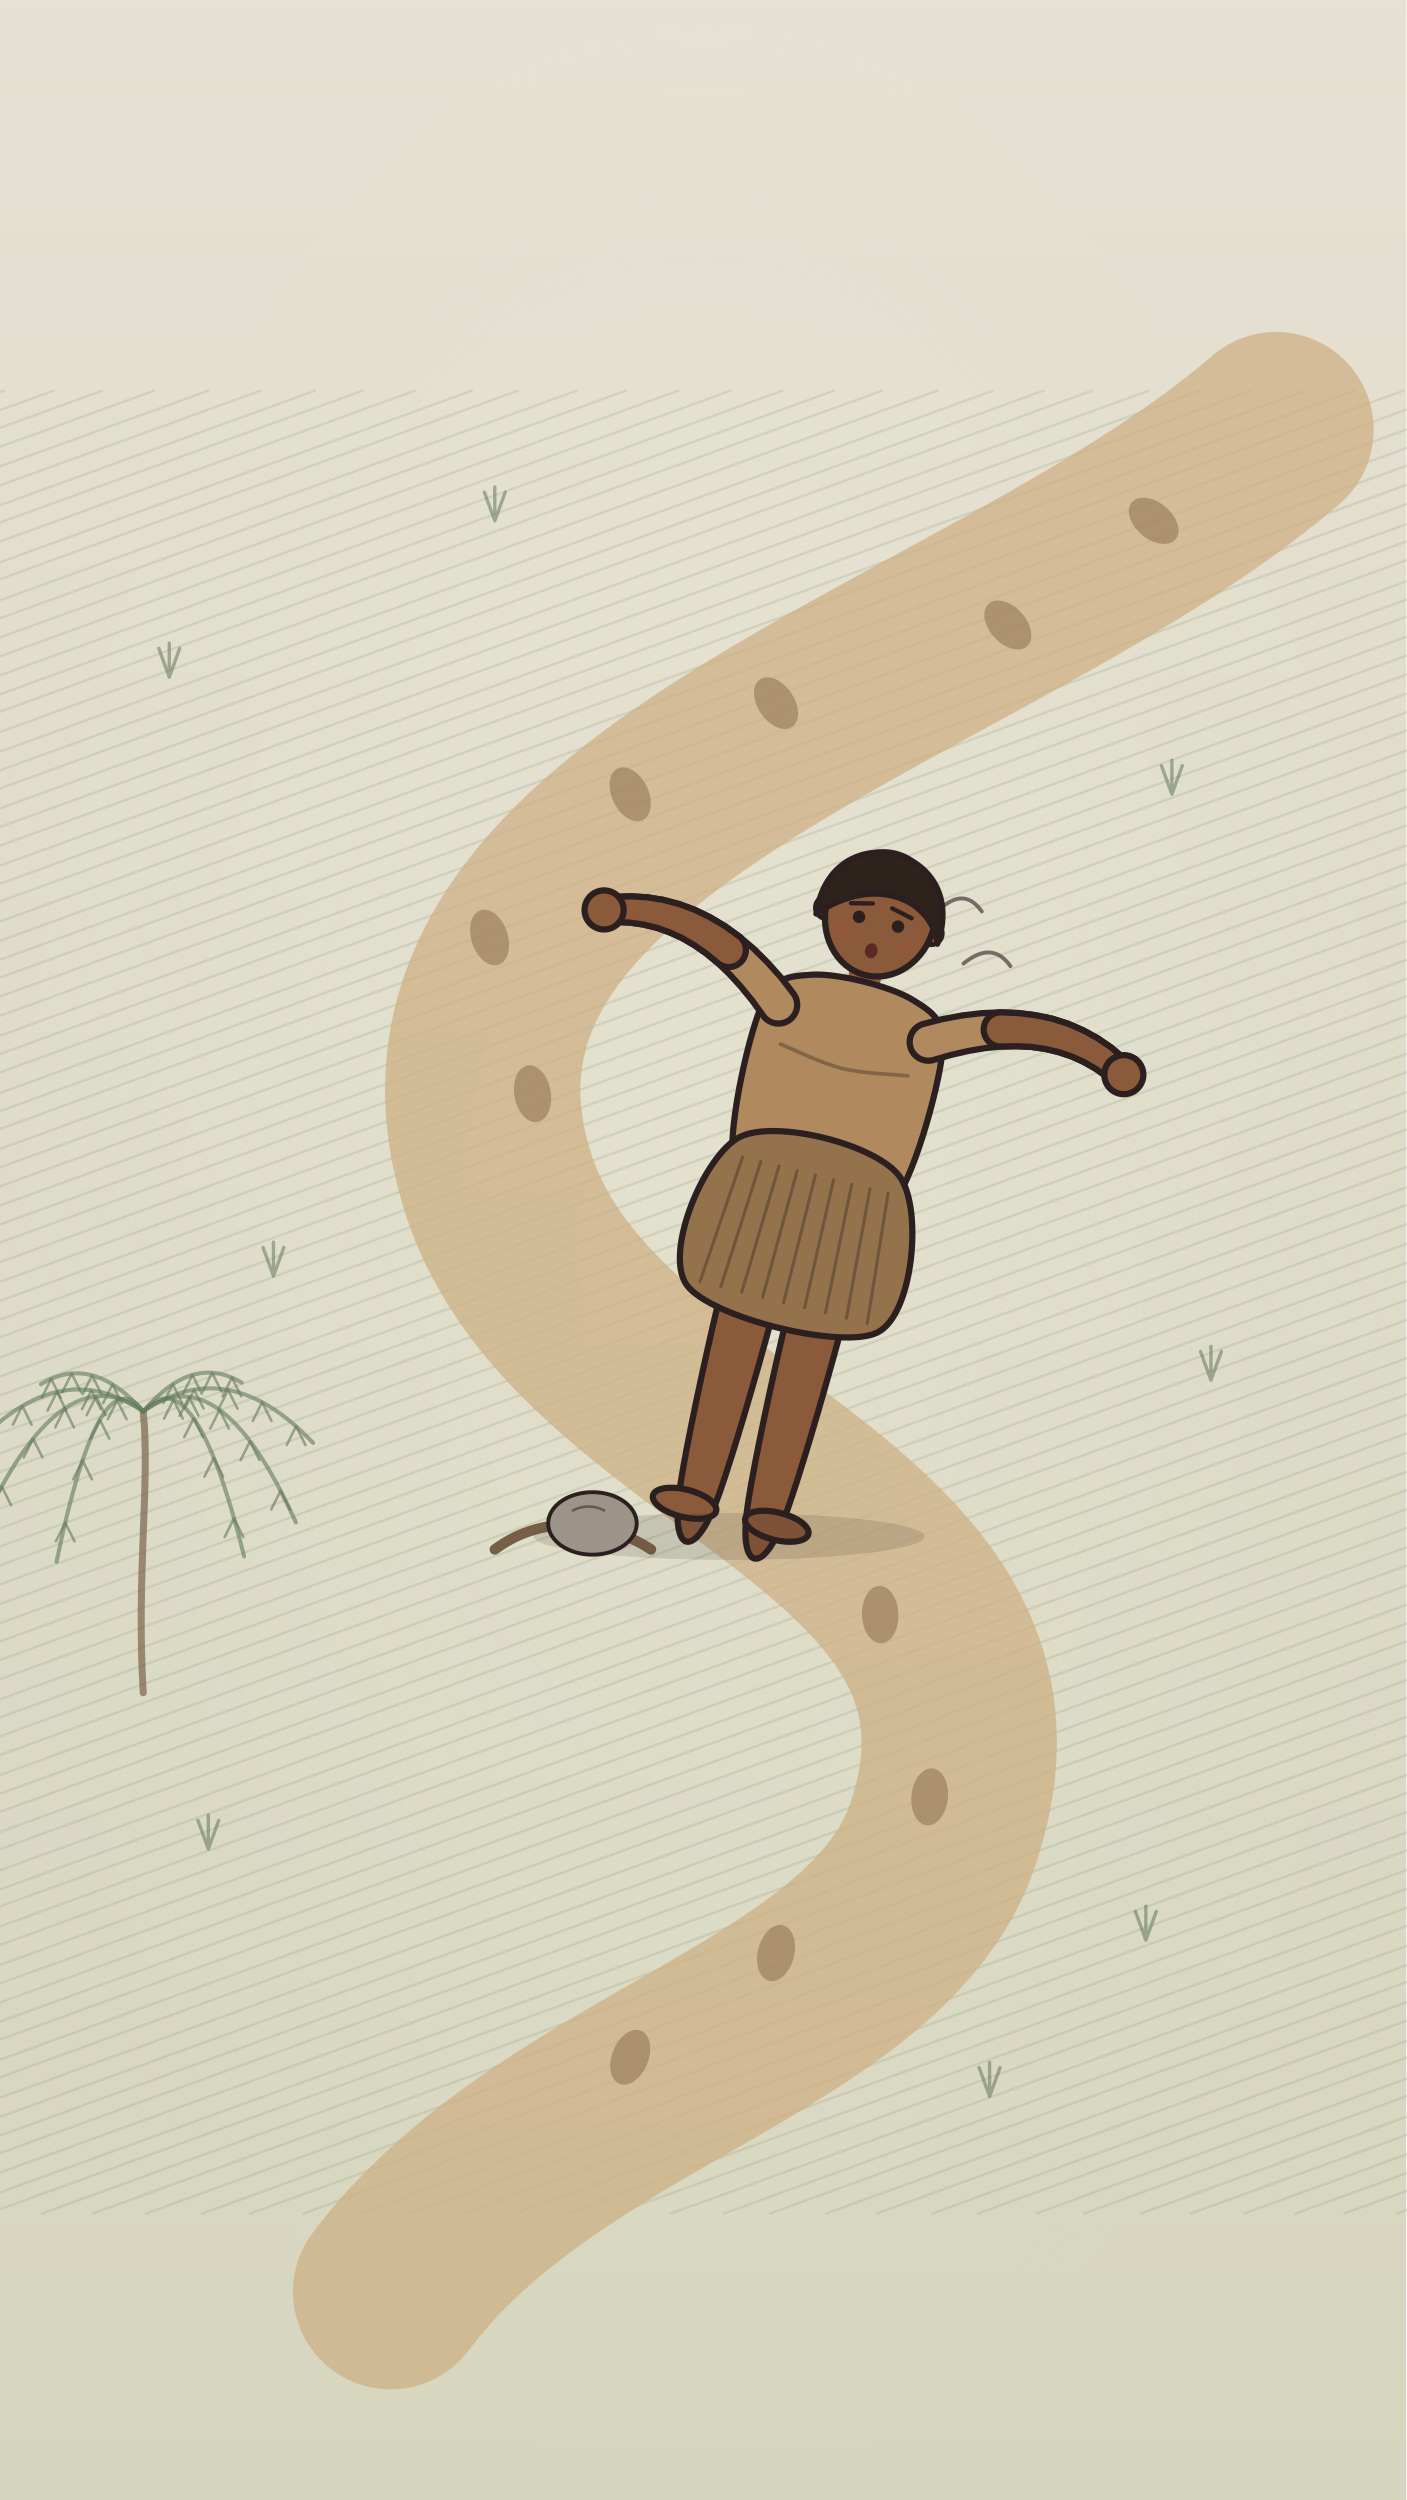
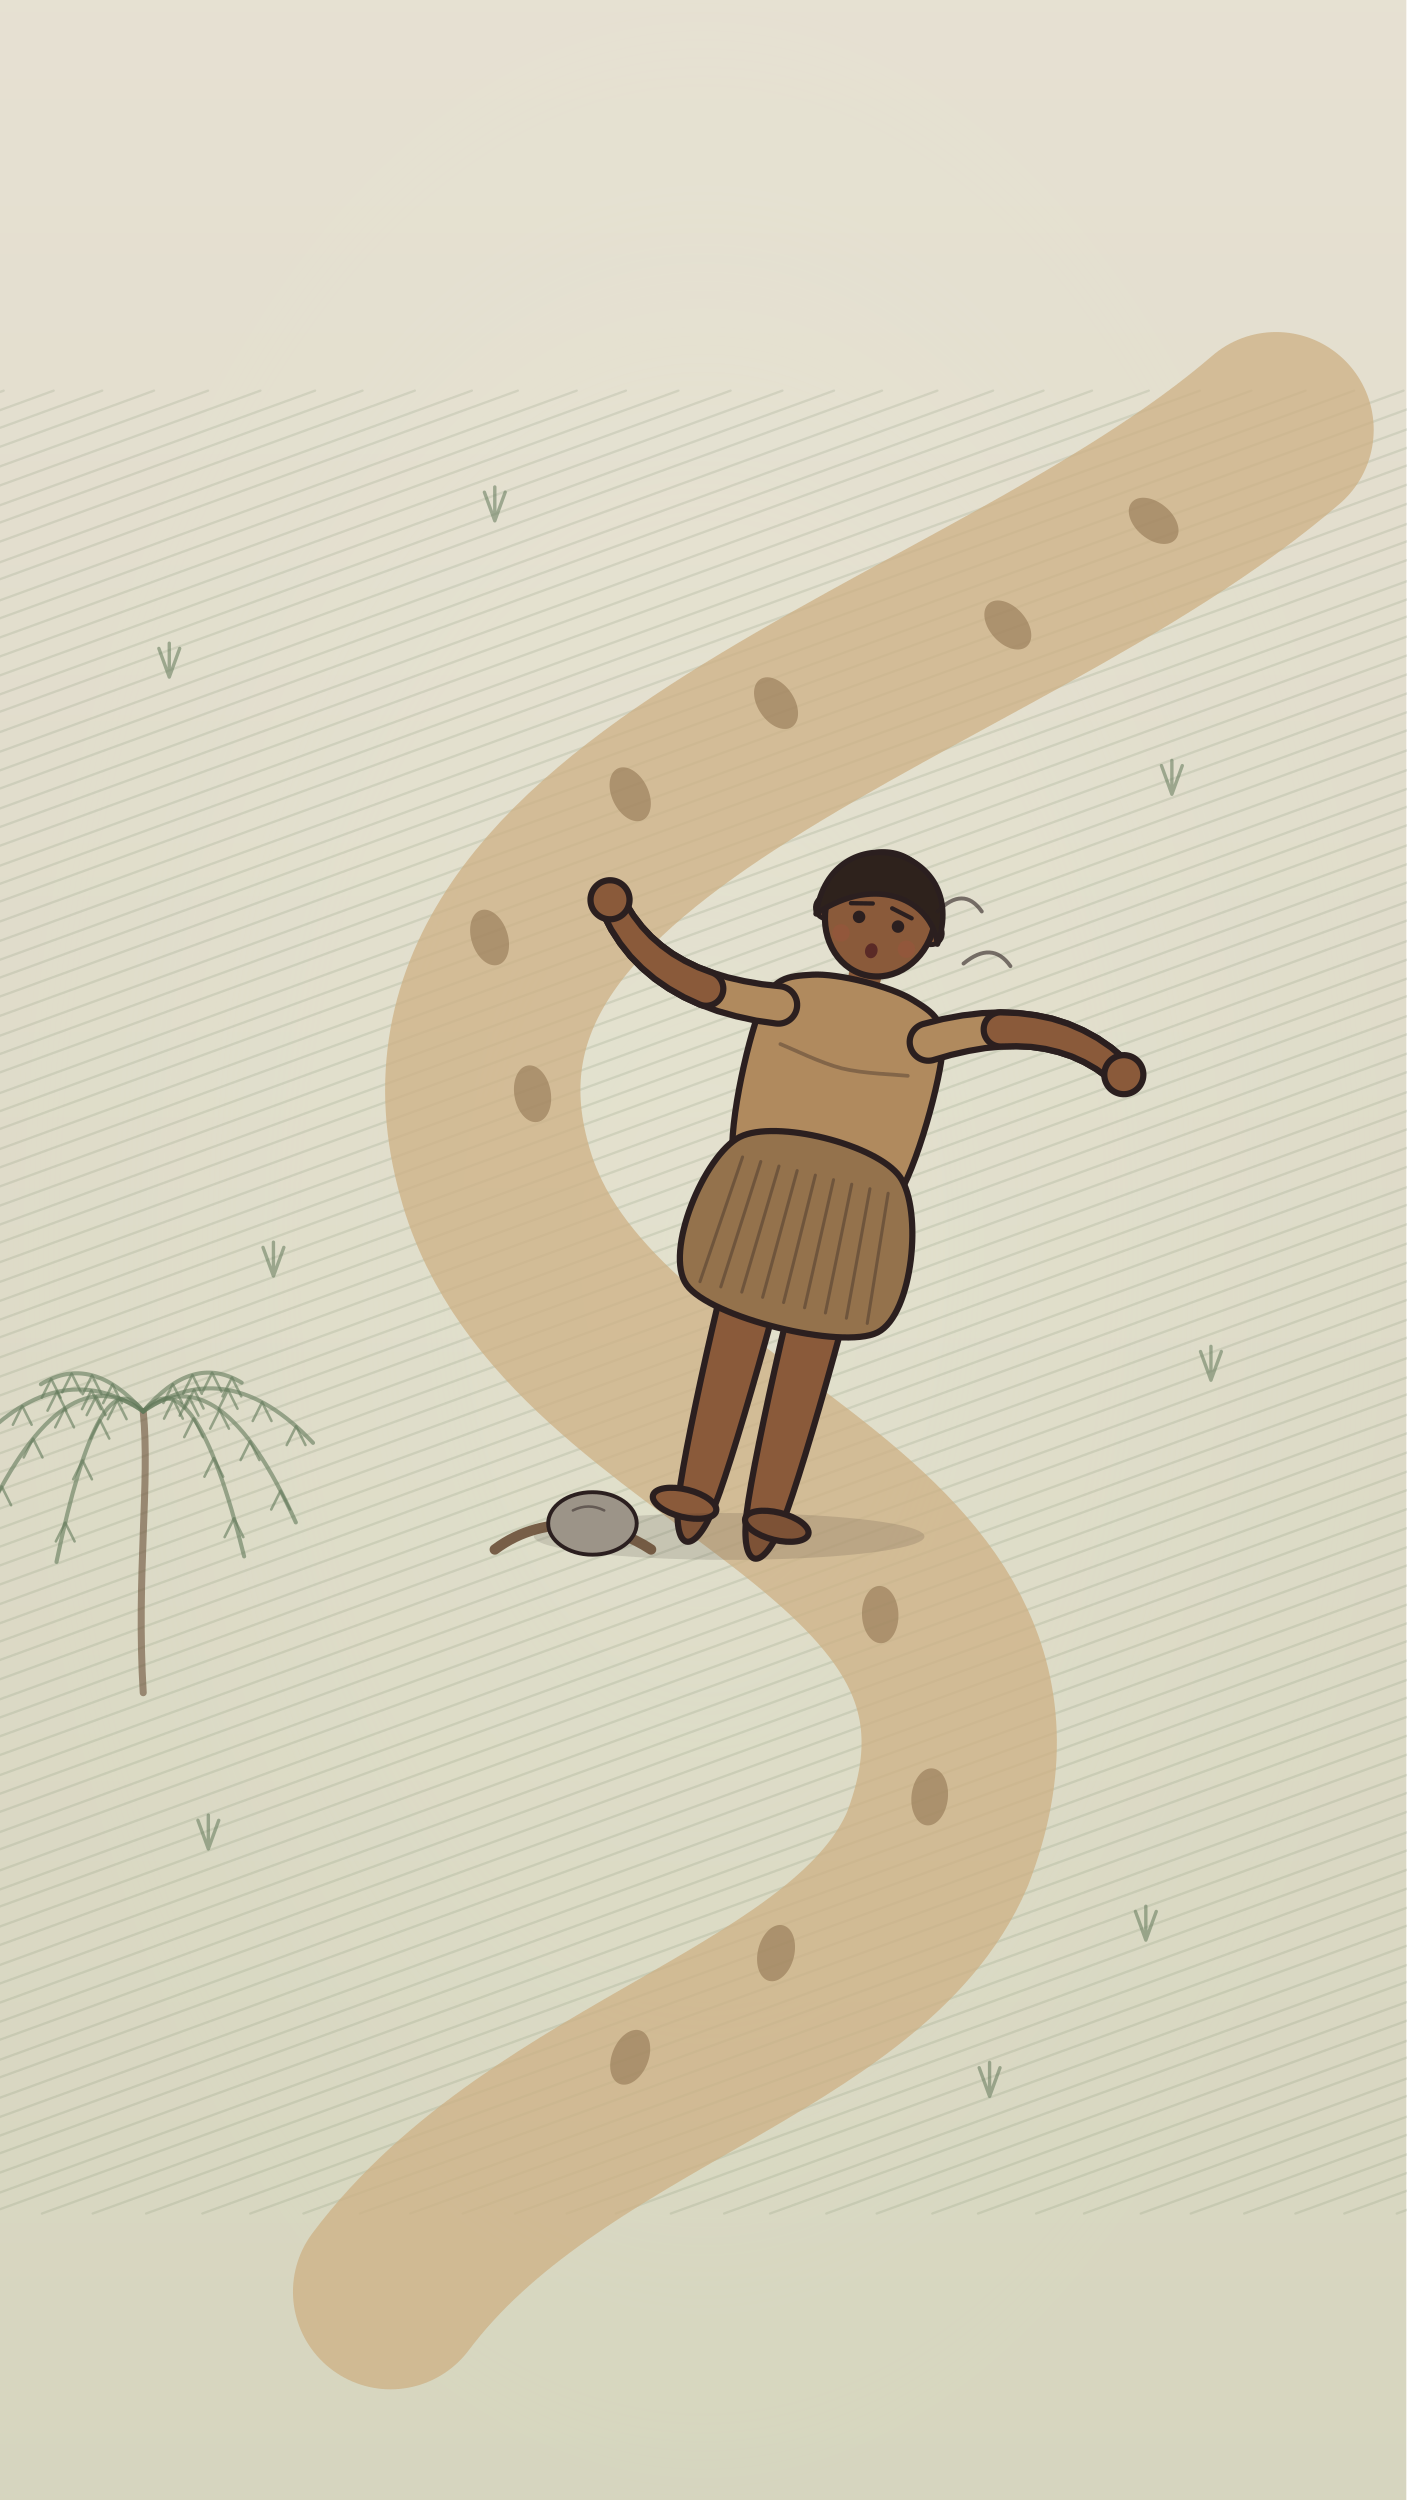
<svg xmlns="http://www.w3.org/2000/svg" viewBox="0 0 1080 1920" width="1080" height="1920">
  <defs>
    <radialGradient id="U004g1" cx="0.5" cy="0.5" r="0.5" fx="0.5" fy="0.5">
      <stop offset="0" stop-color="#fff8f0" stop-opacity="0.55" />
      <stop offset="1" stop-color="#fff8f0" stop-opacity="0" />
    </radialGradient>
    <linearGradient id="U004g2" x1="0" y1="0" x2="0" y2="1">
      <stop offset="0" stop-color="#e3e2cf" stop-opacity="0.6" />
      <stop offset="1" stop-color="#c8cfae" stop-opacity="0.6" />
    </linearGradient>
  </defs>
  <rect width="1080" height="1920" fill="#eadfd6" />
  <rect width="1080" height="1920" fill="url(#U004g1)" />
  <rect width="1080" height="1920" fill="url(#U004g2)" />
  <g>
    <path d="M-3848.1,1700.0 L2.8,300.0 M-3808.7,1700.0 L41.2,300.0 M-3769.0,1700.0 L78.5,300.0 M-3723.5,1700.0 L118.3,300.0 M-3685.6,1700.0 L159.8,300.0 M-3646.7,1700.0 L200.0,300.0 M-3608.3,1700.0 L242.0,300.0 M-3568.9,1700.0 L278.4,300.0 M-3529.3,1700.0 L318.6,300.0 M-3487.0,1700.0 L362.4,300.0 M-3447.2,1700.0 L397.7,300.0 M-3407.9,1700.0 L442.9,300.0 M-3369.1,1700.0 L480.7,300.0 M-3327.2,1700.0 L521.0,300.0 M-3287.4,1700.0 L561.1,300.0 M-3246.5,1700.0 L600.9,300.0 M-3204.1,1700.0 L640.5,300.0 M-3168.6,1700.0 L677.4,300.0 M-3123.8,1700.0 L719.9,300.0 M-3088.3,1700.0 L762.7,300.0 M-3046.0,1700.0 L801.4,300.0 M-3004.2,1700.0 L838.7,300.0 M-2967.3,1700.0 L882.3,300.0 M-2928.7,1700.0 L921.6,300.0 M-2888.9,1700.0 L961.1,300.0 M-2845.3,1700.0 L1002.7,300.0 M-2804.4,1700.0 L1040.0,300.0 M-2768.3,1700.0 L1077.9,300.0 M-2726.3,1700.0 L1120.1,300.0 M-2689.0,1700.0 L1162.4,300.0 M-2646.4,1700.0 L1201.2,300.0 M-2608.1,1700.0 L1238.5,300.0 M-2569.4,1700.0 L1279.1,300.0 M-2527.9,1700.0 L1319.5,300.0 M-2487.2,1700.0 L1362.0,300.0 M-2444.1,1700.0 L1398.1,300.0 M-2407.1,1700.0 L1438.0,300.0 M-2365.5,1700.0 L1482.8,300.0 M-2328.3,1700.0 L1521.6,300.0 M-2287.7,1700.0 L1557.1,300.0 M-2244.9,1700.0 L1599.1,300.0 M-2208.4,1700.0 L1639.6,300.0 M-2168.1,1700.0 L1679.5,300.0 M-2126.8,1700.0 L1719.5,300.0 M-2085.9,1700.0 L1758.7,300.0 M-2048.9,1700.0 L1797.5,300.0 M-2008.8,1700.0 L1840.1,300.0 M-1967.3,1700.0 L1881.8,300.0 M-1926.4,1700.0 L1921.2,300.0 M-1883.6,1700.0 L1957.4,300.0 M-1849.4,1700.0 L1997.8,300.0 M-1807.2,1700.0 L2040.4,300.0 M-1765.0,1700.0 L2079.1,300.0 M-1723.7,1700.0 L2117.0,300.0 M-1684.5,1700.0 L2158.3,300.0 M-1644.2,1700.0 L2197.2,300.0 M-1603.7,1700.0 L2241.6,300.0 M-1563.5,1700.0 L2280.5,300.0 M-1528.4,1700.0 L2322.8,300.0 M-1486.8,1700.0 L2357.5,300.0 M-1445.8,1700.0 L2400.0,300.0 M-1406.6,1700.0 L2437.9,300.0 M-1368.7,1700.0 L2480.5,300.0 M-1326.8,1700.0 L2517.8,300.0 M-1286.8,1700.0 L2561.4,300.0 M-1245.2,1700.0 L2599.8,300.0 M-1207.1,1700.0 L2639.2,300.0 M-1168.1,1700.0 L2678.2,300.0 M-1126.8,1700.0 L2717.6,300.0 M-1085.1,1700.0 L2761.2,300.0 M-1045.8,1700.0 L2797.1,300.0 M-1007.3,1700.0 L2839.6,300.0 M-968.9,1700.0 L2882.8,300.0 M-924.9,1700.0 L2920.0,300.0 M-885.2,1700.0 L2958.2,300.0 M-848.1,1700.0 L3000.2,300.0 M-805.0,1700.0 L3040.9,300.0 M-769.4,1700.0 L3080.7,300.0 M-724.0,1700.0 L3121.5,300.0 M-683.9,1700.0 L3162.9,300.0 M-648.1,1700.0 L3198.8,300.0 M-606.2,1700.0 L3242.9,300.0 M-567.3,1700.0 L3282.6,300.0 M-524.4,1700.0 L3320.1,300.0 M-485.7,1700.0 L3362.7,300.0 M-444.8,1700.0 L3398.8,300.0 M-404.4,1700.0 L3438.2,300.0 M-367.2,1700.0 L3482.8,300.0 M-324.4,1700.0 L3518.9,300.0 M-287.7,1700.0 L3560.7,300.0 M-244.4,1700.0 L3601.1,300.0 M-203.9,1700.0 L3641.4,300.0 M-164.5,1700.0 L3680.6,300.0 M-127.3,1700.0 L3719.6,300.0 M-86.5,1700.0 L3760.2,300.0 M-44.4,1700.0 L3798.6,300.0 M-9.1,1700.0 L3841.4,300.0 M32.2,1700.0 L3879.5,300.0 M71.2,1700.0 L3922.0,300.0 M112.2,1700.0 L3958.7,300.0 M155.4,1700.0 L4000.0,300.0 M192.2,1700.0 L4042.3,300.0 M233.0,1700.0 L4079.2,300.0 M276.3,1700.0 L4121.7,300.0 M315.0,1700.0 L4158.5,300.0 M355.4,1700.0 L4200.6,300.0 M395.5,1700.0 L4239.2,300.0 M435.2,1700.0 L4281.8,300.0 M472.9,1700.0 L4320.9,300.0 M515.2,1700.0 L4363.0,300.0 M556.1,1700.0 L4401.7,300.0 M591.4,1700.0 L4440.7,300.0 M634.6,1700.0 L4477.5,300.0 M673.3,1700.0 L4522.2,300.0 M716.0,1700.0 L4562.6,300.0 M751.1,1700.0 L4600.6,300.0 M795.7,1700.0 L4640.9,300.0 M832.5,1700.0 L4677.2,300.0 M876.1,1700.0 L4722.2,300.0 M914.5,1700.0 L4759.2,300.0 M955.5,1700.0 L4801.9,300.0 M994.9,1700.0 L4840.6,300.0 M1032.4,1700.0 L4878.8,300.0 M1072.7,1700.0 L4919.0,300.0" fill="none" stroke="#62795a" stroke-width="1.8" stroke-linecap="round" stroke-linejoin="round" opacity="0.15" />
  </g>
  <path d="M130,520 l-8,-22 M130,520 l0,-26 M130,520 l8,-22 M900,610 l-8,-22 M900,610 l0,-26 M900,610 l8,-22 M210,980 l-8,-22 M210,980 l0,-26 M210,980 l8,-22 M930,1060 l-8,-22 M930,1060 l0,-26 M930,1060 l8,-22 M160,1420 l-8,-22 M160,1420 l0,-26 M160,1420 l8,-22 M880,1490 l-8,-22 M880,1490 l0,-26 M880,1490 l8,-22 M380,400 l-8,-22 M380,400 l0,-26 M380,400 l8,-22 M760,1610 l-8,-22 M760,1610 l0,-26 M760,1610 l8,-22" fill="none" stroke="#62795a" stroke-width="2.6" stroke-linecap="round" stroke-linejoin="round" opacity="0.55" />
  <path d="M980,330 C760,520 300,620 380,900 C440,1120 820,1160 720,1420 C660,1560 420,1600 300,1760" fill="none" stroke="#cdb084" stroke-width="150" stroke-linecap="round" stroke-linejoin="round" opacity="0.75" />
  <path d="M980,330 C760,520 300,620 380,900 C440,1120 820,1160 720,1420 C660,1560 420,1600 300,1760" fill="none" stroke="#b8986a" stroke-width="150" stroke-linecap="round" stroke-linejoin="round" opacity="0.0" />
  <g id="mv-ticks-steps" data-step="0.12">
    <ellipse cx="886" cy="400" rx="14" ry="22" fill="#8c6f4c" opacity=".55" transform="rotate(-50 886 400)" />
    <ellipse cx="774" cy="480" rx="14" ry="22" fill="#8c6f4c" opacity=".55" transform="rotate(-42 774 480)" />
    <ellipse cx="596" cy="540" rx="14" ry="22" fill="#8c6f4c" opacity=".55" transform="rotate(-34 596 540)" />
    <ellipse cx="484" cy="610" rx="14" ry="22" fill="#8c6f4c" opacity=".55" transform="rotate(-26 484 610)" />
    <ellipse cx="376" cy="720" rx="14" ry="22" fill="#8c6f4c" opacity=".55" transform="rotate(-18 376 720)" />
    <ellipse cx="409" cy="840" rx="14" ry="22" fill="#8c6f4c" opacity=".55" transform="rotate(-10 409 840)" />
    <ellipse cx="676" cy="1240" rx="14" ry="22" fill="#8c6f4c" opacity=".55" transform="rotate(-2 676 1240)" />
    <ellipse cx="714" cy="1380" rx="14" ry="22" fill="#8c6f4c" opacity=".55" transform="rotate(6 714 1380)" />
    <ellipse cx="596" cy="1500" rx="14" ry="22" fill="#8c6f4c" opacity=".55" transform="rotate(14 596 1500)" />
    <ellipse cx="484" cy="1580" rx="14" ry="22" fill="#8c6f4c" opacity=".55" transform="rotate(22 484 1580)" />
  </g>
  <path d="M110.0,1300.0 C104.6,1210.0 115.4,1138.0 110.0,1084.0" fill="none" stroke="#6b5038" stroke-width="5.4" stroke-linecap="round" stroke-linejoin="round" opacity="0.6" />
  <path d="M110.0,1084.0 Q76.7,1039.0 43.4,1199.5" fill="none" stroke="#62795a" stroke-width="3.15" stroke-linecap="round" stroke-linejoin="round" opacity="0.6" />
  <path d="M90.0,1075.5 l-7.2,14.4 M90.0,1075.5 l7.2,14.4 M76.7,1090.4 l-7.2,14.4 M76.7,1090.4 l7.2,14.4 M63.4,1121.7 l-7.2,14.4 M63.4,1121.7 l7.2,14.4 M50.1,1169.4 l-7.2,14.4 M50.1,1169.4 l7.2,14.4" fill="none" stroke="#62795a" stroke-width="1.98" stroke-linecap="round" stroke-linejoin="round" opacity="0.6" />
  <path d="M110.0,1084.0 Q49.6,1039.0 -10.8,1165.2" fill="none" stroke="#62795a" stroke-width="3.15" stroke-linecap="round" stroke-linejoin="round" opacity="0.6" />
  <path d="M73.8,1072.4 l-7.2,14.4 M73.8,1072.4 l7.2,14.4 M49.6,1081.8 l-7.2,14.4 M49.6,1081.8 l7.2,14.4 M25.4,1104.9 l-7.2,14.4 M25.4,1104.9 l7.2,14.4 M1.3,1141.6 l-7.2,14.4 M1.3,1141.6 l7.2,14.4" fill="none" stroke="#62795a" stroke-width="1.98" stroke-linecap="round" stroke-linejoin="round" opacity="0.6" />
  <path d="M110.0,1084.0 Q43.7,1039.0 -22.7,1114.0" fill="none" stroke="#62795a" stroke-width="3.15" stroke-linecap="round" stroke-linejoin="round" opacity="0.6" />
  <path d="M70.2,1067.8 l-7.2,14.4 M70.2,1067.8 l7.2,14.4 M43.7,1069.0 l-7.2,14.4 M43.7,1069.0 l7.2,14.4 M17.1,1079.8 l-7.2,14.4 M17.1,1079.8 l7.2,14.4 M-9.4,1100.2 l-7.2,14.4 M-9.4,1100.2 l7.2,14.4" fill="none" stroke="#62795a" stroke-width="1.98" stroke-linecap="round" stroke-linejoin="round" opacity="0.6" />
  <path d="M110.0,1084.0 Q70.7,1039.0 31.4,1063.1" fill="none" stroke="#62795a" stroke-width="3.15" stroke-linecap="round" stroke-linejoin="round" opacity="0.6" />
  <path d="M86.4,1063.2 l-7.2,14.4 M86.4,1063.2 l7.2,14.4 M70.7,1056.3 l-7.2,14.4 M70.7,1056.3 l7.2,14.4 M55.0,1054.9 l-7.2,14.4 M55.0,1054.9 l7.2,14.4 M39.3,1059.0 l-7.2,14.4 M39.3,1059.0 l7.2,14.4" fill="none" stroke="#62795a" stroke-width="1.98" stroke-linecap="round" stroke-linejoin="round" opacity="0.6" />
  <path d="M110.0,1084.0 Q147.8,1039.0 185.6,1061.9" fill="none" stroke="#62795a" stroke-width="3.15" stroke-linecap="round" stroke-linejoin="round" opacity="0.6" />
  <path d="M132.7,1063.1 l-7.2,14.4 M132.7,1063.1 l7.2,14.4 M147.8,1056.0 l-7.2,14.4 M147.8,1056.0 l7.2,14.4 M162.9,1054.3 l-7.2,14.4 M162.9,1054.3 l7.2,14.4 M178.1,1058.0 l-7.2,14.4 M178.1,1058.0 l7.2,14.4" fill="none" stroke="#62795a" stroke-width="1.98" stroke-linecap="round" stroke-linejoin="round" opacity="0.6" />
  <path d="M110.0,1084.0 Q175.2,1039.0 240.4,1108.1" fill="none" stroke="#62795a" stroke-width="3.15" stroke-linecap="round" stroke-linejoin="round" opacity="0.6" />
  <path d="M149.1,1067.3 l-7.2,14.4 M149.1,1067.3 l7.2,14.4 M175.2,1067.5 l-7.2,14.4 M175.2,1067.5 l7.2,14.4 M201.3,1076.9 l-7.2,14.4 M201.3,1076.9 l7.2,14.4 M227.4,1095.4 l-7.2,14.4 M227.4,1095.4 l7.2,14.4" fill="none" stroke="#62795a" stroke-width="1.98" stroke-linecap="round" stroke-linejoin="round" opacity="0.6" />
  <path d="M110.0,1084.0 Q168.6,1039.0 227.2,1169.2" fill="none" stroke="#62795a" stroke-width="3.15" stroke-linecap="round" stroke-linejoin="round" opacity="0.6" />
  <path d="M145.2,1072.8 l-7.2,14.4 M145.2,1072.8 l7.2,14.4 M168.6,1082.8 l-7.2,14.4 M168.6,1082.8 l7.2,14.4 M192.0,1106.9 l-7.2,14.4 M192.0,1106.9 l7.2,14.4 M215.5,1144.9 l-7.2,14.4 M215.5,1144.9 l7.2,14.4" fill="none" stroke="#62795a" stroke-width="1.98" stroke-linecap="round" stroke-linejoin="round" opacity="0.6" />
  <path d="M110.0,1084.0 Q148.7,1039.0 187.5,1195.3" fill="none" stroke="#62795a" stroke-width="3.15" stroke-linecap="round" stroke-linejoin="round" opacity="0.6" />
  <path d="M133.2,1075.1 l-7.2,14.4 M133.2,1075.1 l7.2,14.4 M148.7,1089.3 l-7.2,14.4 M148.7,1089.3 l7.2,14.4 M164.2,1119.7 l-7.2,14.4 M164.2,1119.7 l7.2,14.4 M179.7,1166.1 l-7.2,14.4 M179.7,1166.1 l7.2,14.4" fill="none" stroke="#62795a" stroke-width="1.98" stroke-linecap="round" stroke-linejoin="round" opacity="0.6" />
  <g id="mv-lean-u4">
    <g id="mv-breathe-u4">
      <g transform="rotate(14 560 1168)">
        <path d="M513.9,894.4 C508.2,938.4 512.3,1114.4 517.8,1158.4 C523.2,1202.4 540.8,1202.4 546.6,1158.4 C552.3,1114.4 557.8,938.4 552.3,894.4 C546.9,850.4 519.7,850.4 513.9,894.4Z" fill="#8a5a3a" stroke="#2b1f1f" stroke-width="4.8" stroke-linecap="round" stroke-linejoin="round" />
        <ellipse cx="523.5" cy="1163.2" rx="25.0" ry="10.6" fill="#8a5a3a" stroke="#2b1f1f" stroke-width="4.8" />
        <path d="M567.7,894.4 C561.9,938.4 566.1,1114.4 571.5,1158.4 C577.0,1202.4 594.6,1202.4 600.3,1158.4 C606.1,1114.4 611.5,938.4 606.1,894.4 C600.6,850.4 573.4,850.4 567.7,894.4Z" fill="#8a5a3a" stroke="#2b1f1f" stroke-width="4.8" stroke-linecap="round" stroke-linejoin="round" />
        <ellipse cx="596.5" cy="1163.2" rx="25.0" ry="10.6" fill="#8a5a3a" stroke="#2b1f1f" stroke-width="4.8" />
        <rect x="547.5" y="721.6" width="25.0" height="43.2" fill="#8a5a3a" />
        <path d="M520.4,745.6 C539.0,739.7 581.0,739.7 599.6,745.6 C618.2,751.5 628.3,754.7 632.0,781.1 C635.7,807.5 633.9,882.6 621.9,904.0 C609.9,925.4 580.6,909.8 560.0,909.8 C539.4,909.8 510.1,925.4 498.1,904.0 C486.1,882.6 484.3,807.5 488.0,781.1 C491.7,754.7 501.8,751.5 520.4,745.6Z" fill="#b08a5e" stroke="#2b1f1f" stroke-width="4.8" stroke-linecap="round" stroke-linejoin="round" />
        <path d="M509.6,803.2 C518.0,804.3 543.2,809.9 560.0,809.9 C576.8,809.9 602.0,804.3 610.4,803.2" fill="none" stroke="#2b1f1f" stroke-width="2.88" stroke-linecap="round" stroke-linejoin="round" opacity="0.35" />
        <path d="M496.6,880.0 C519.8,860.0 600.2,860.0 623.4,880.0 C646.5,900.0 658.8,980.0 635.6,1000.0 C612.4,1020.0 507.6,1020.0 484.4,1000.0 C461.2,980.0 473.5,900.0 496.6,880.0Z" fill="#94724c" stroke="#2b1f1f" stroke-width="4.8" stroke-linecap="round" stroke-linejoin="round" />
        <path d="M502.4,894.4 L493.8,995.2 M516.8,894.4 L510.3,995.2 M531.2,894.4 L526.9,995.2 M545.6,894.4 L543.4,995.2 M560.0,894.4 L560.0,995.2 M574.4,894.4 L576.6,995.2 M588.8,894.4 L593.1,995.2 M603.2,894.4 L609.7,995.2 M617.6,894.4 L626.2,995.2" fill="none" stroke="#2b1f1f" stroke-width="2.4" stroke-linecap="round" stroke-linejoin="round" opacity="0.35" />
        <g class="mv mv-limb-u4-l-1" data-pivot="501.0 774.4">
-           <path d="M510.0,763.2 L497.7,753.5 L484.9,744.8 L472.2,737.2 L459.4,730.9 L446.6,725.7 L433.7,721.8 L420.9,719.1 L408.2,717.7 L395.5,717.5 L383.0,718.6 L370.6,720.9 L358.9,724.3 A9.6,9.6 0 0 0 363.5,742.9 L374.5,740.7 L385.1,739.6 L395.5,739.5 L406.0,740.5 L416.4,742.4 L426.8,745.4 L437.4,749.4 L448.0,754.5 L458.7,760.6 L469.5,767.8 L480.5,776.0 L491.9,785.6 A14.4,14.4 0 0 0 510.0,763.2Z" fill="#b08a5e" stroke="#2b1f1f" stroke-width="4.80" stroke-linejoin="round" />
-           <path d="M458.9,730.6 L446.6,725.7 L433.7,721.8 L420.9,719.1 L408.2,717.7 L395.5,717.5 L383.0,718.6 L370.6,720.9 L358.9,724.3 A9.6,9.6 0 0 0 363.5,742.9 L374.5,740.7 L385.1,739.6 L395.5,739.5 L406.0,740.5 L416.4,742.4 L426.8,745.4 L437.4,749.4 L448.4,754.7 A13.1,13.1 0 0 0 458.9,730.6Z" fill="#8a5a3a" stroke="#2b1f1f" stroke-width="4.80" stroke-linejoin="round" />
-           <circle cx="353.3" cy="736.0" r="15.0" fill="#8a5a3a" stroke="#2b1f1f" stroke-width="4.80" />
+           <g transform="matrix(0.84302 0.53788 0.53788 -0.84302 -337.887 1157.760)">
+             <path d="M510.0,763.2 L497.7,753.5 L484.9,744.8 L472.2,737.2 L459.4,730.9 L446.6,725.7 L433.7,721.8 L420.9,719.1 L408.2,717.7 L395.5,717.5 L383.0,718.6 L370.6,720.9 L358.9,724.3 A9.6,9.6 0 0 0 363.5,742.9 L374.5,740.7 L385.1,739.6 L395.5,739.5 L406.0,740.5 L416.4,742.4 L426.8,745.4 L437.4,749.4 L448.0,754.5 L458.7,760.6 L469.5,767.8 L480.5,776.0 L491.9,785.6 A14.4,14.4 0 0 0 510.0,763.2Z" fill="#b08a5e" stroke="#2b1f1f" stroke-width="4.80" stroke-linejoin="round" />
+             <path d="M458.9,730.6 L446.6,725.7 L433.7,721.8 L420.9,719.1 L408.2,717.7 L395.5,717.5 L383.0,718.6 L370.6,720.9 L358.9,724.3 A9.6,9.6 0 0 0 363.5,742.9 L374.5,740.7 L385.1,739.6 L395.5,739.5 L406.0,740.5 L416.4,742.4 L426.8,745.4 L437.4,749.4 L448.4,754.7 A13.1,13.1 0 0 0 458.9,730.6Z" fill="#8a5a3a" stroke="#2b1f1f" stroke-width="4.80" stroke-linejoin="round" />
+             <circle cx="353.3" cy="736.0" r="15.0" fill="#8a5a3a" stroke="#2b1f1f" stroke-width="4.80" />
+           </g>
        </g>
        <g class="mv mv-limb-u4-r-1" data-pivot="619.0 774.4">
          <path d="M626.0,787.0 L638.9,779.5 L651.2,773.3 L663.1,768.1 L674.7,764.0 L686.0,760.9 L697.1,758.7 L707.9,757.6 L718.5,757.5 L728.9,758.3 L739.2,760.2 L749.4,763.1 L759.9,767.3 A9.6,9.6 0 0 0 767.7,749.7 L756.7,744.3 L744.9,739.9 L732.7,736.7 L720.2,734.6 L707.4,733.8 L694.4,734.3 L681.1,735.9 L667.6,738.7 L653.8,742.8 L640.0,748.0 L625.9,754.4 L612.1,761.8 A14.4,14.4 0 0 0 626.0,787.0Z" fill="#b08a5e" stroke="#2b1f1f" stroke-width="4.80" stroke-linejoin="round" />
          <path d="M674.2,764.1 L686.0,760.9 L697.1,758.7 L707.9,757.6 L718.5,757.5 L728.9,758.3 L739.2,760.2 L749.4,763.1 L759.9,767.3 A9.6,9.6 0 0 0 767.7,749.7 L756.7,744.3 L744.9,739.9 L732.7,736.7 L720.2,734.6 L707.4,733.8 L694.4,734.3 L681.1,735.9 L668.0,738.6 A13.1,13.1 0 0 0 674.2,764.1Z" fill="#8a5a3a" stroke="#2b1f1f" stroke-width="4.80" stroke-linejoin="round" />
          <circle cx="771.2" cy="762.2" r="15.0" fill="#8a5a3a" stroke="#2b1f1f" stroke-width="4.80" />
        </g>
        <circle cx="518.7" cy="692.8" r="8.6" fill="#8a5a3a" stroke="#2b1f1f" stroke-width="3.8" />
        <circle cx="601.3" cy="692.8" r="8.6" fill="#8a5a3a" stroke="#2b1f1f" stroke-width="3.8" />
        <ellipse cx="560.0" cy="688.0" rx="42.2" ry="48.0" fill="#8a5a3a" stroke="#2b1f1f" stroke-width="4.8" />
        <path d="M512.0,699.5 C504.3,620.8 615.7,620.8 608.0,699.5 C596.5,668.8 550.4,657.3 512.0,699.5Z" fill="#2e221c" stroke="#2b1f1f" stroke-width="4.32" stroke-linecap="round" stroke-linejoin="round" />
        <circle cx="544.6" cy="693.8" r="4.8" fill="#2b1f1f" />
        <circle cx="575.4" cy="693.8" r="4.8" fill="#2b1f1f" />
        <path d="M552.3,681.3 L536.0,685.1 M567.7,681.3 L584.0,685.1" fill="none" stroke="#2b1f1f" stroke-width="3.36" stroke-linecap="round" stroke-linejoin="round" />
        <ellipse cx="560.0" cy="716.8" rx="4.8" ry="5.8" fill="#5a2a26" />
        <circle cx="534.1" cy="709.1" r="6.7" fill="#b5483b" opacity=".18" />
        <circle cx="585.9" cy="709.1" r="6.7" fill="#b5483b" opacity=".18" />
      </g>
    </g>
  </g>
  <path d="M720,700 q20,-20 34,0 M740,740 q22,-18 36,2" fill="none" stroke="#2b1f1f" stroke-width="3" stroke-linecap="round" stroke-linejoin="round" opacity="0.6" />
  <ellipse cx="560" cy="1180" rx="150" ry="18" fill="#2b1f1f" opacity=".14" />
  <path d="M380,1190 C420,1160 470,1170 500,1190" fill="none" stroke="#6b5038" stroke-width="8" stroke-linecap="round" stroke-linejoin="round" opacity="0.9" />
  <g id="mv-core-roll-stone">
    <ellipse cx="455" cy="1170" rx="34" ry="24" fill="#9c9488" stroke="#2b1f1f" stroke-width="3" />
    <path d="M440,1160 q12,-6 24,0" fill="none" stroke="#2b1f1f" stroke-width="2" stroke-linecap="round" stroke-linejoin="round" opacity="0.5" />
  </g>
</svg>
